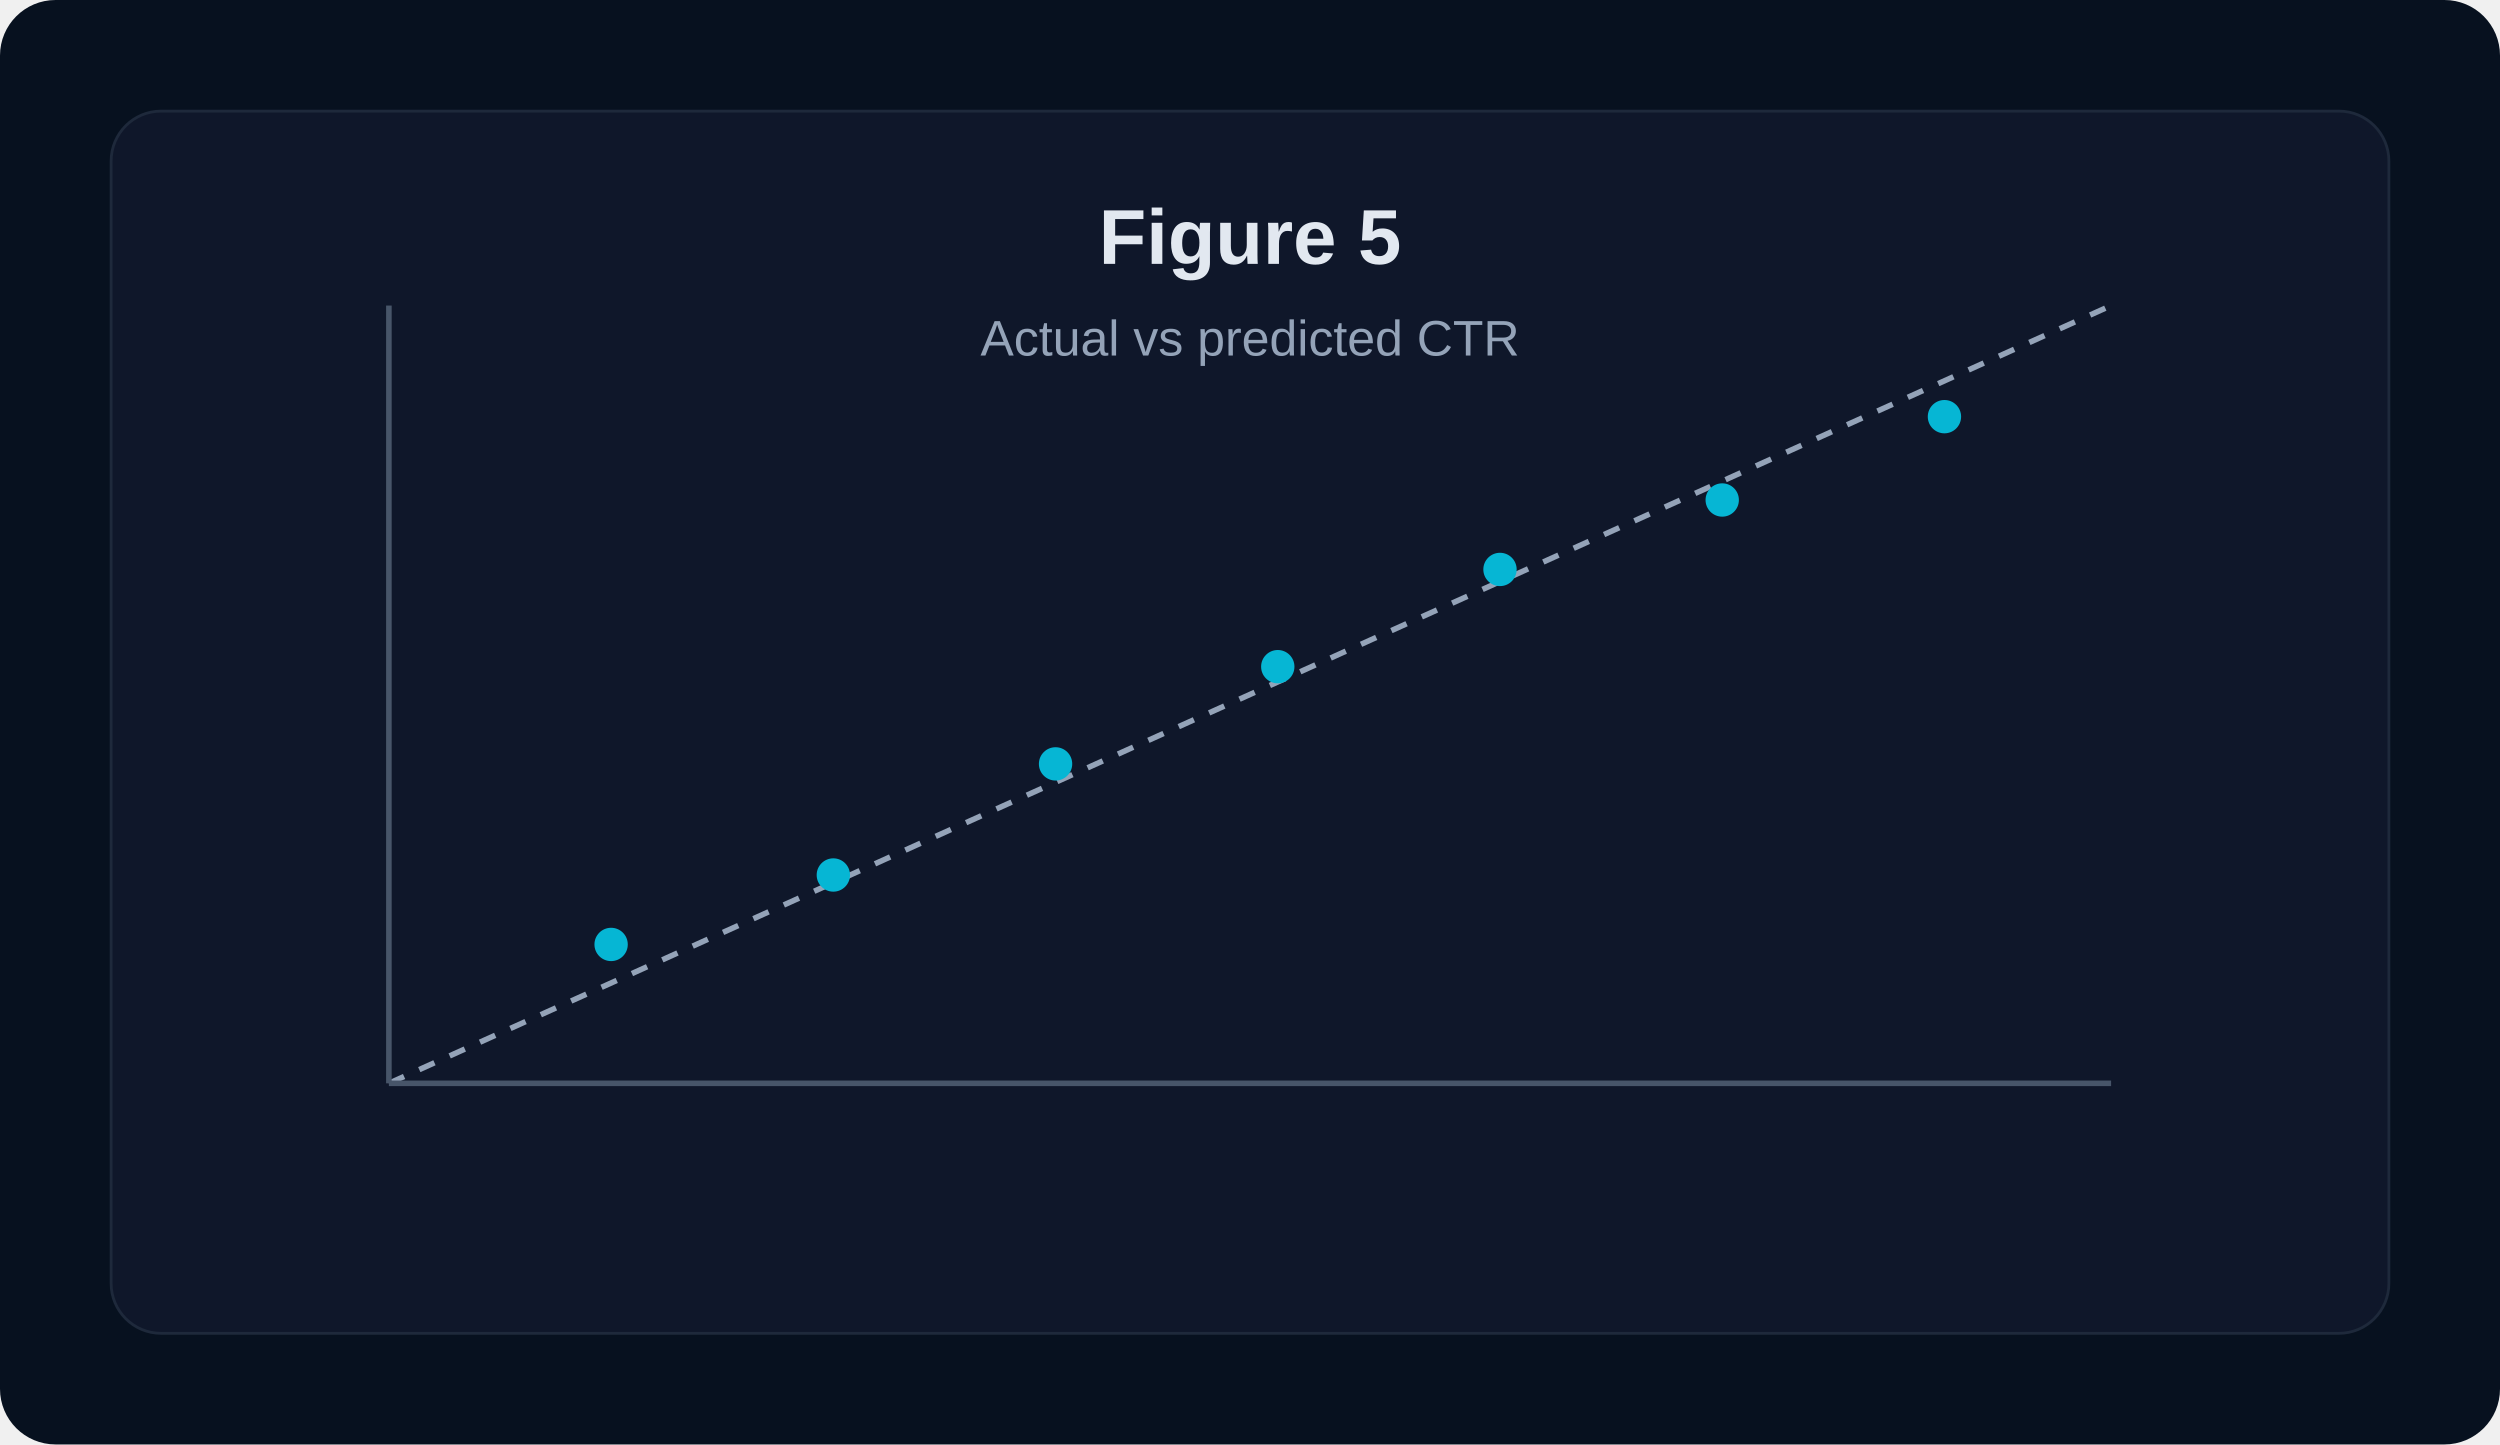
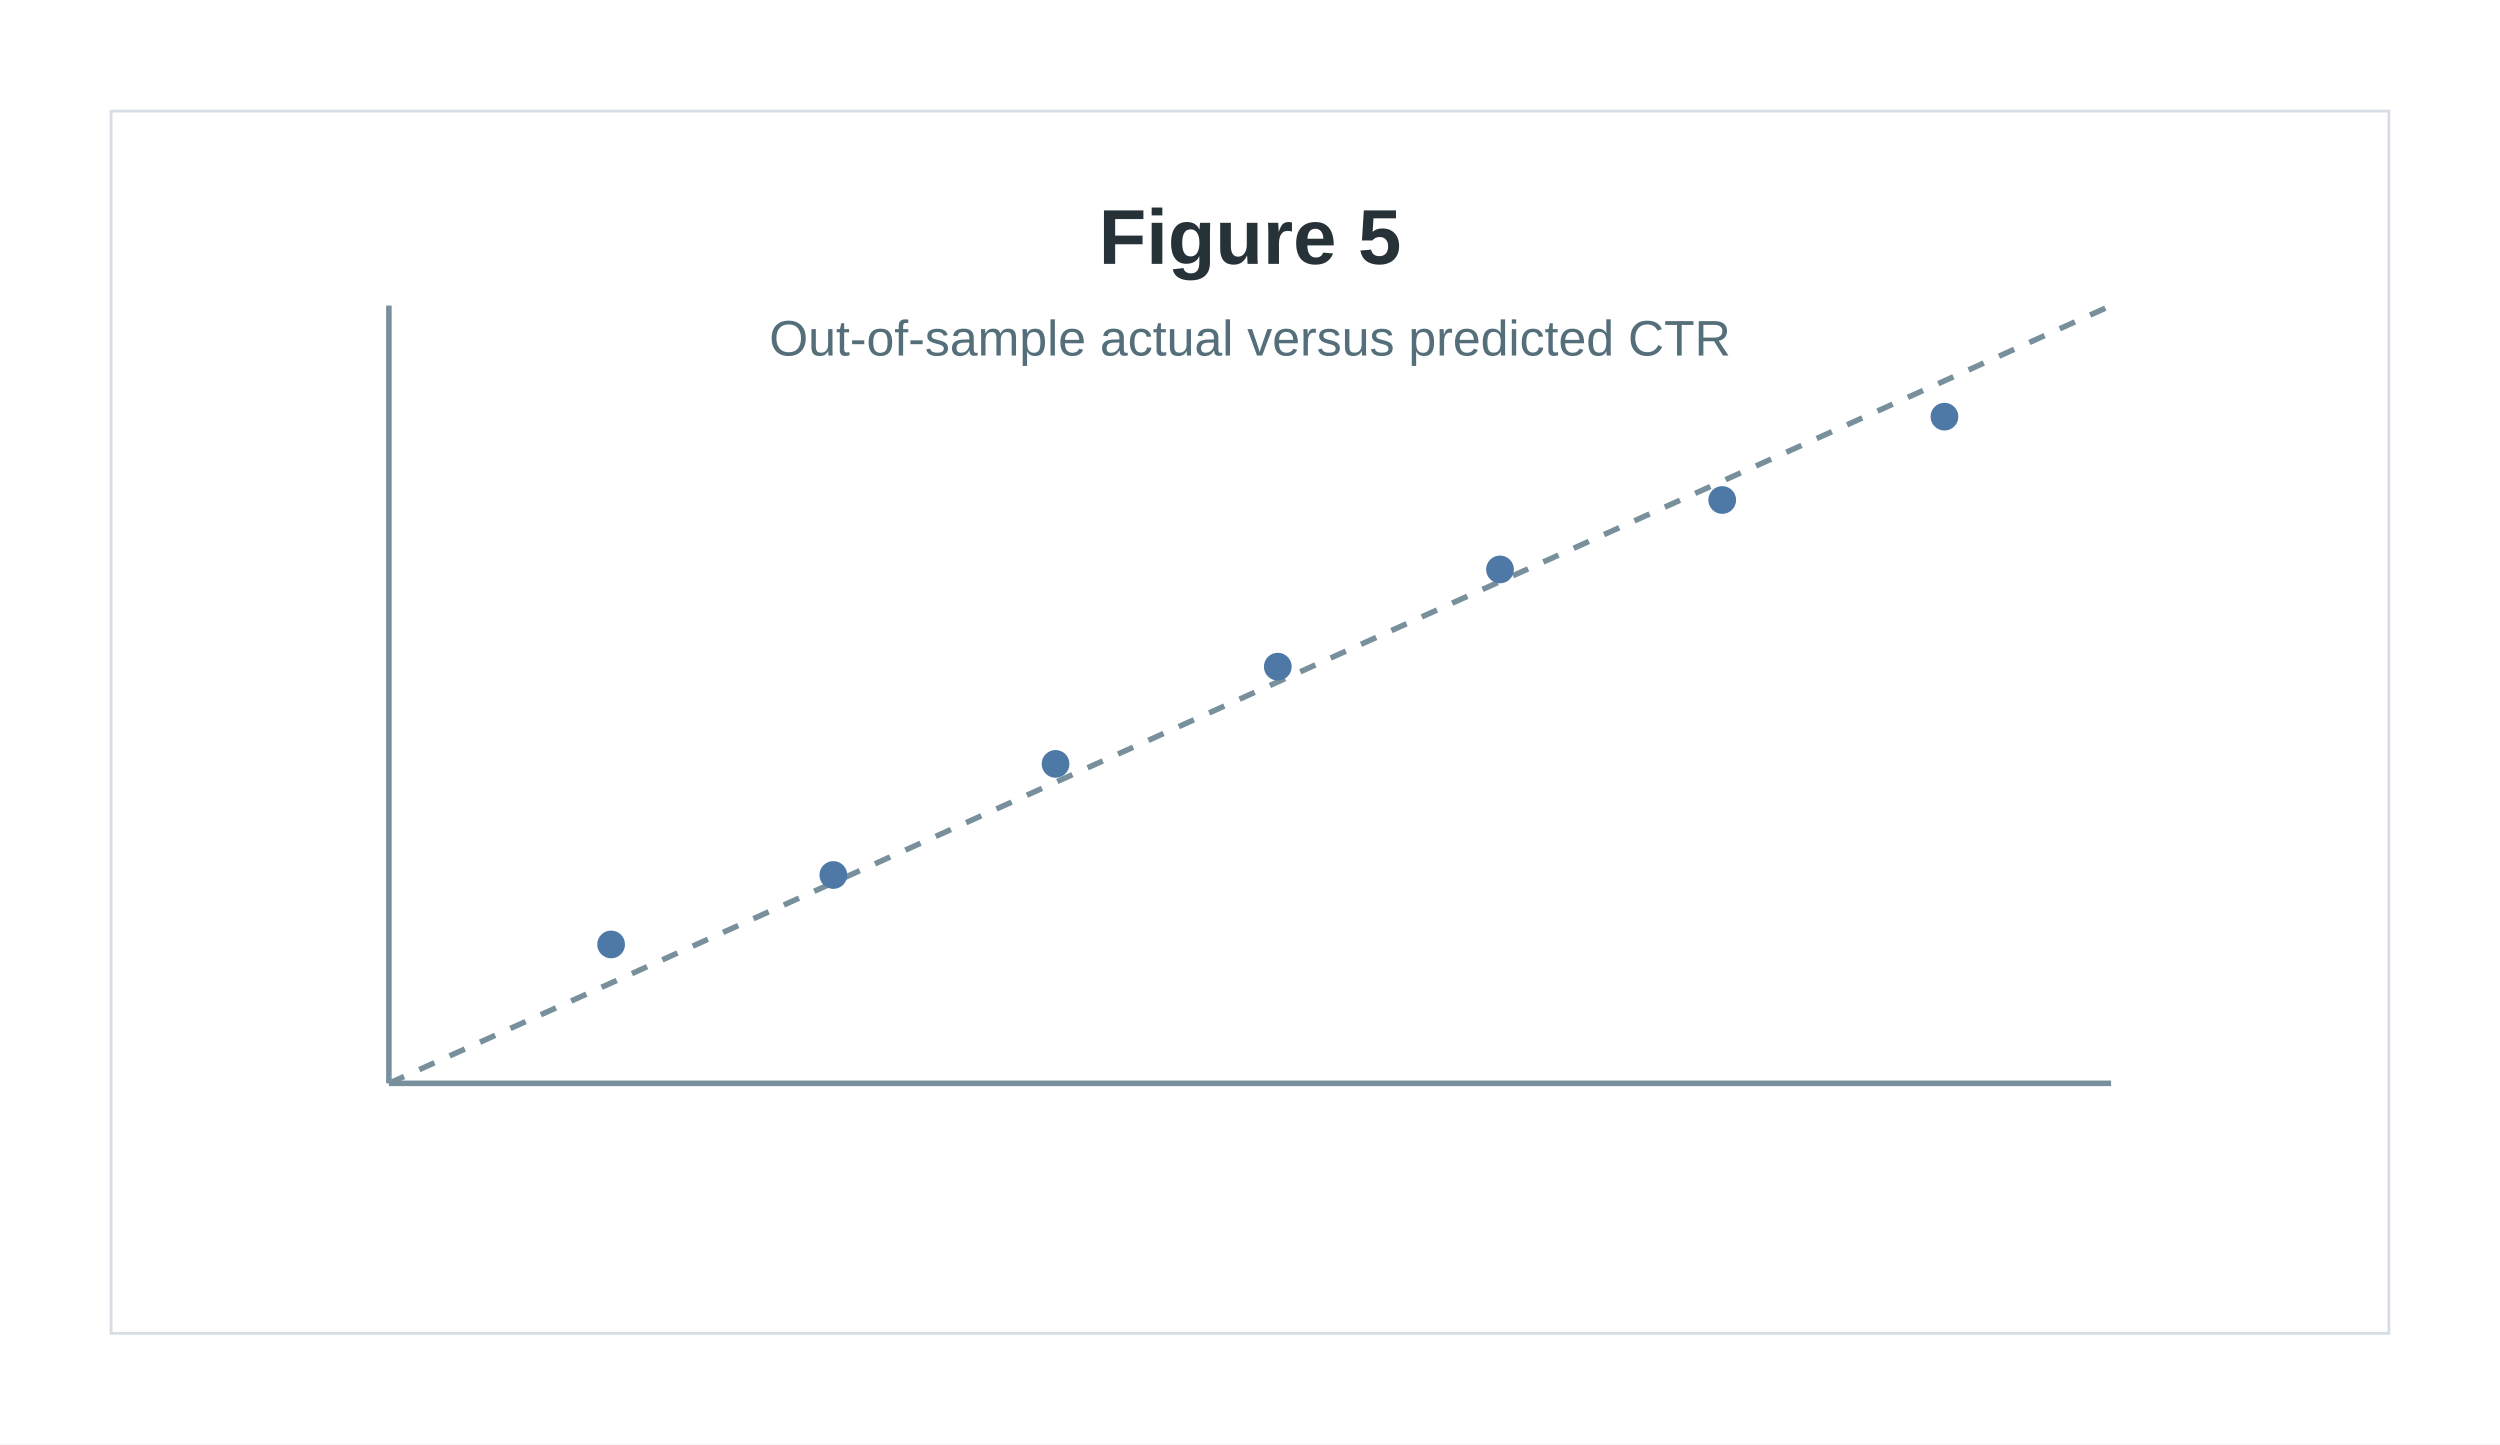
<svg xmlns="http://www.w3.org/2000/svg" width="900" height="520" viewBox="0 0 900 520">
-   <rect width="900" height="520" rx="20" fill="#07111f" />
-   <rect x="40" y="40" width="820" height="440" rx="18" fill="#0f172a" stroke="#1e293b" />
-   <text x="450" y="95" text-anchor="middle" font-family="Segoe UI, Arial, sans-serif" font-size="28" font-weight="700" fill="#e2e8f0">Figure 5</text>
-   <text x="450" y="128" text-anchor="middle" font-family="Segoe UI, Arial, sans-serif" font-size="18" fill="#94a3b8">Actual vs predicted CTR</text>
-   <line x1="140" y1="390" x2="760" y2="110" stroke="#94a3b8" stroke-width="2" stroke-dasharray="6 6" />
-   <line x1="140" y1="390" x2="140" y2="110" stroke="#475569" stroke-width="2" />
-   <line x1="140" y1="390" x2="760" y2="390" stroke="#475569" stroke-width="2" />
-   <circle cx="220" cy="340" r="6" fill="#06b6d4" />
-   <circle cx="300" cy="315" r="6" fill="#06b6d4" />
-   <circle cx="380" cy="275" r="6" fill="#06b6d4" />
-   <circle cx="460" cy="240" r="6" fill="#06b6d4" />
-   <circle cx="540" cy="205" r="6" fill="#06b6d4" />
-   <circle cx="620" cy="180" r="6" fill="#06b6d4" />
-   <circle cx="700" cy="150" r="6" fill="#06b6d4" />
+   <rect width="900" height="520" fill="#ffffff" />
+   <rect x="40" y="40" width="820" height="440" fill="#ffffff" stroke="#d6dde5" />
+   <text x="450" y="95" text-anchor="middle" font-family="Segoe UI, Arial, sans-serif" font-size="28" font-weight="600" fill="#263238">Figure 5</text>
+   <text x="450" y="128" text-anchor="middle" font-family="Segoe UI, Arial, sans-serif" font-size="18" fill="#546e7a">Out-of-sample actual versus predicted CTR</text>
+   <line x1="140" y1="390" x2="760" y2="110" stroke="#78909c" stroke-width="2" stroke-dasharray="6 6" />
+   <line x1="140" y1="390" x2="140" y2="110" stroke="#78909c" stroke-width="2" />
+   <line x1="140" y1="390" x2="760" y2="390" stroke="#78909c" stroke-width="2" />
+   <circle cx="220" cy="340" r="5" fill="#4e79a7" />
+   <circle cx="300" cy="315" r="5" fill="#4e79a7" />
+   <circle cx="380" cy="275" r="5" fill="#4e79a7" />
+   <circle cx="460" cy="240" r="5" fill="#4e79a7" />
+   <circle cx="540" cy="205" r="5" fill="#4e79a7" />
+   <circle cx="620" cy="180" r="5" fill="#4e79a7" />
+   <circle cx="700" cy="150" r="5" fill="#4e79a7" />
</svg>
